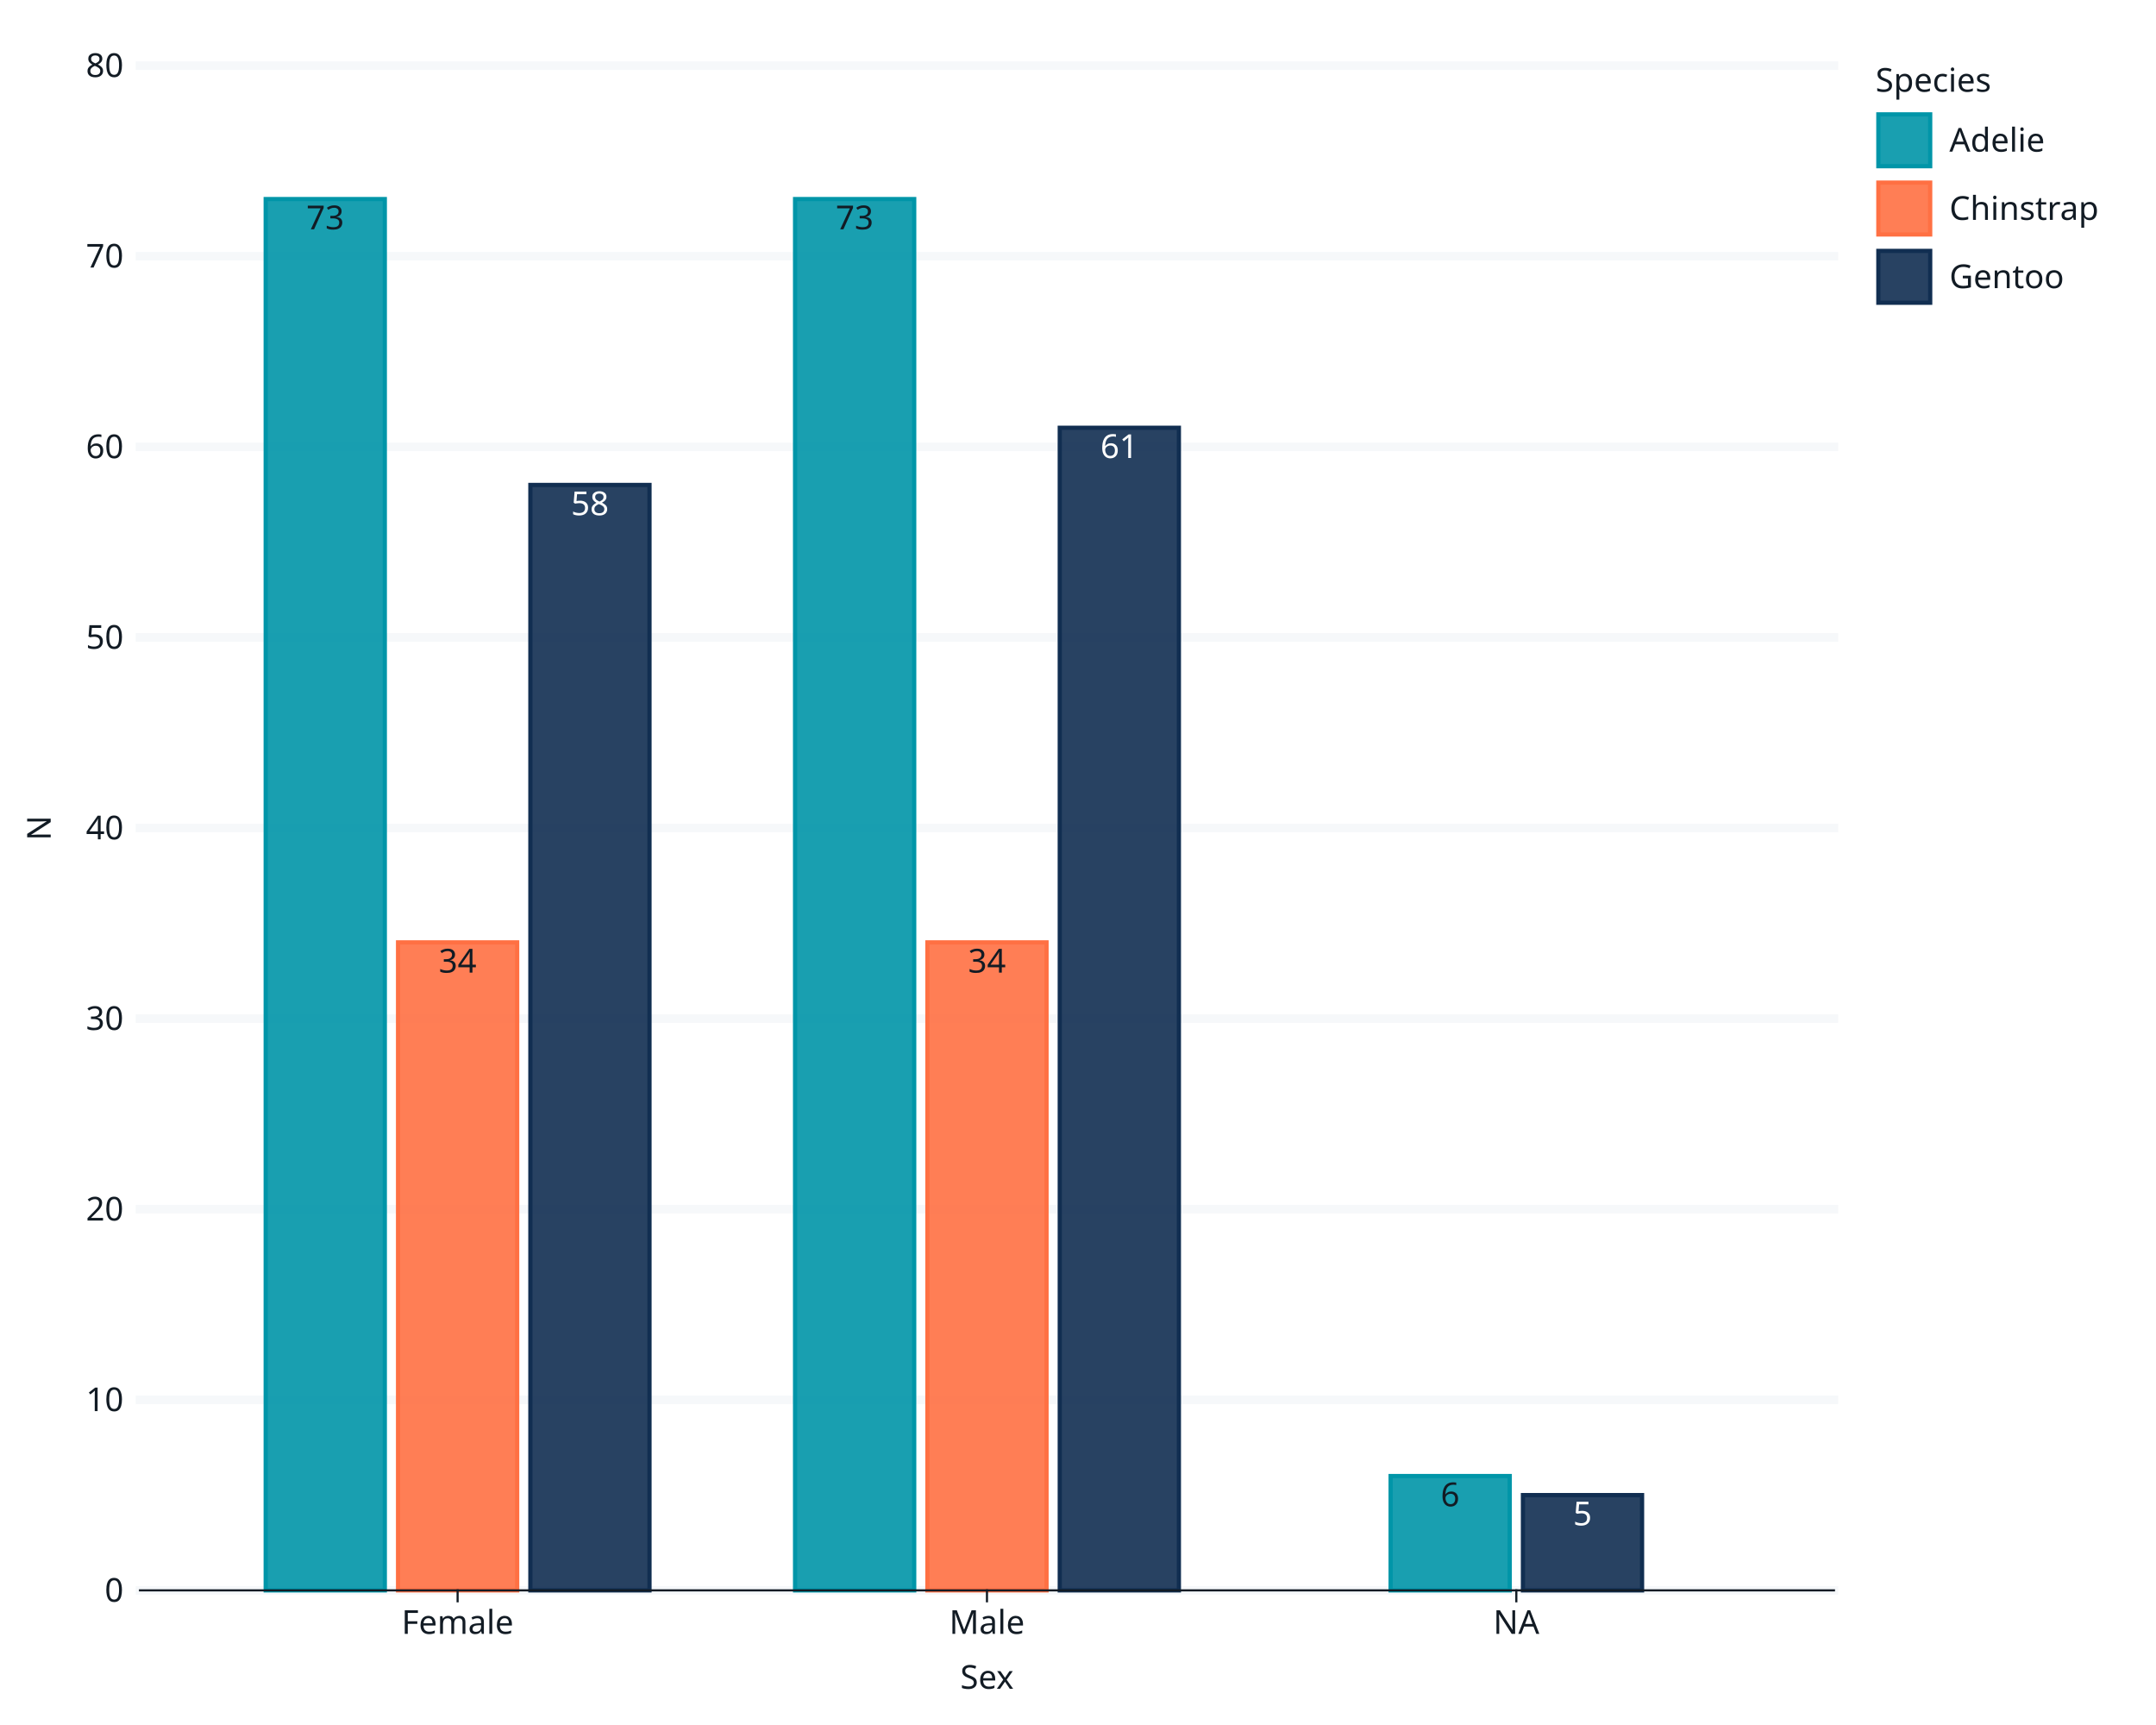
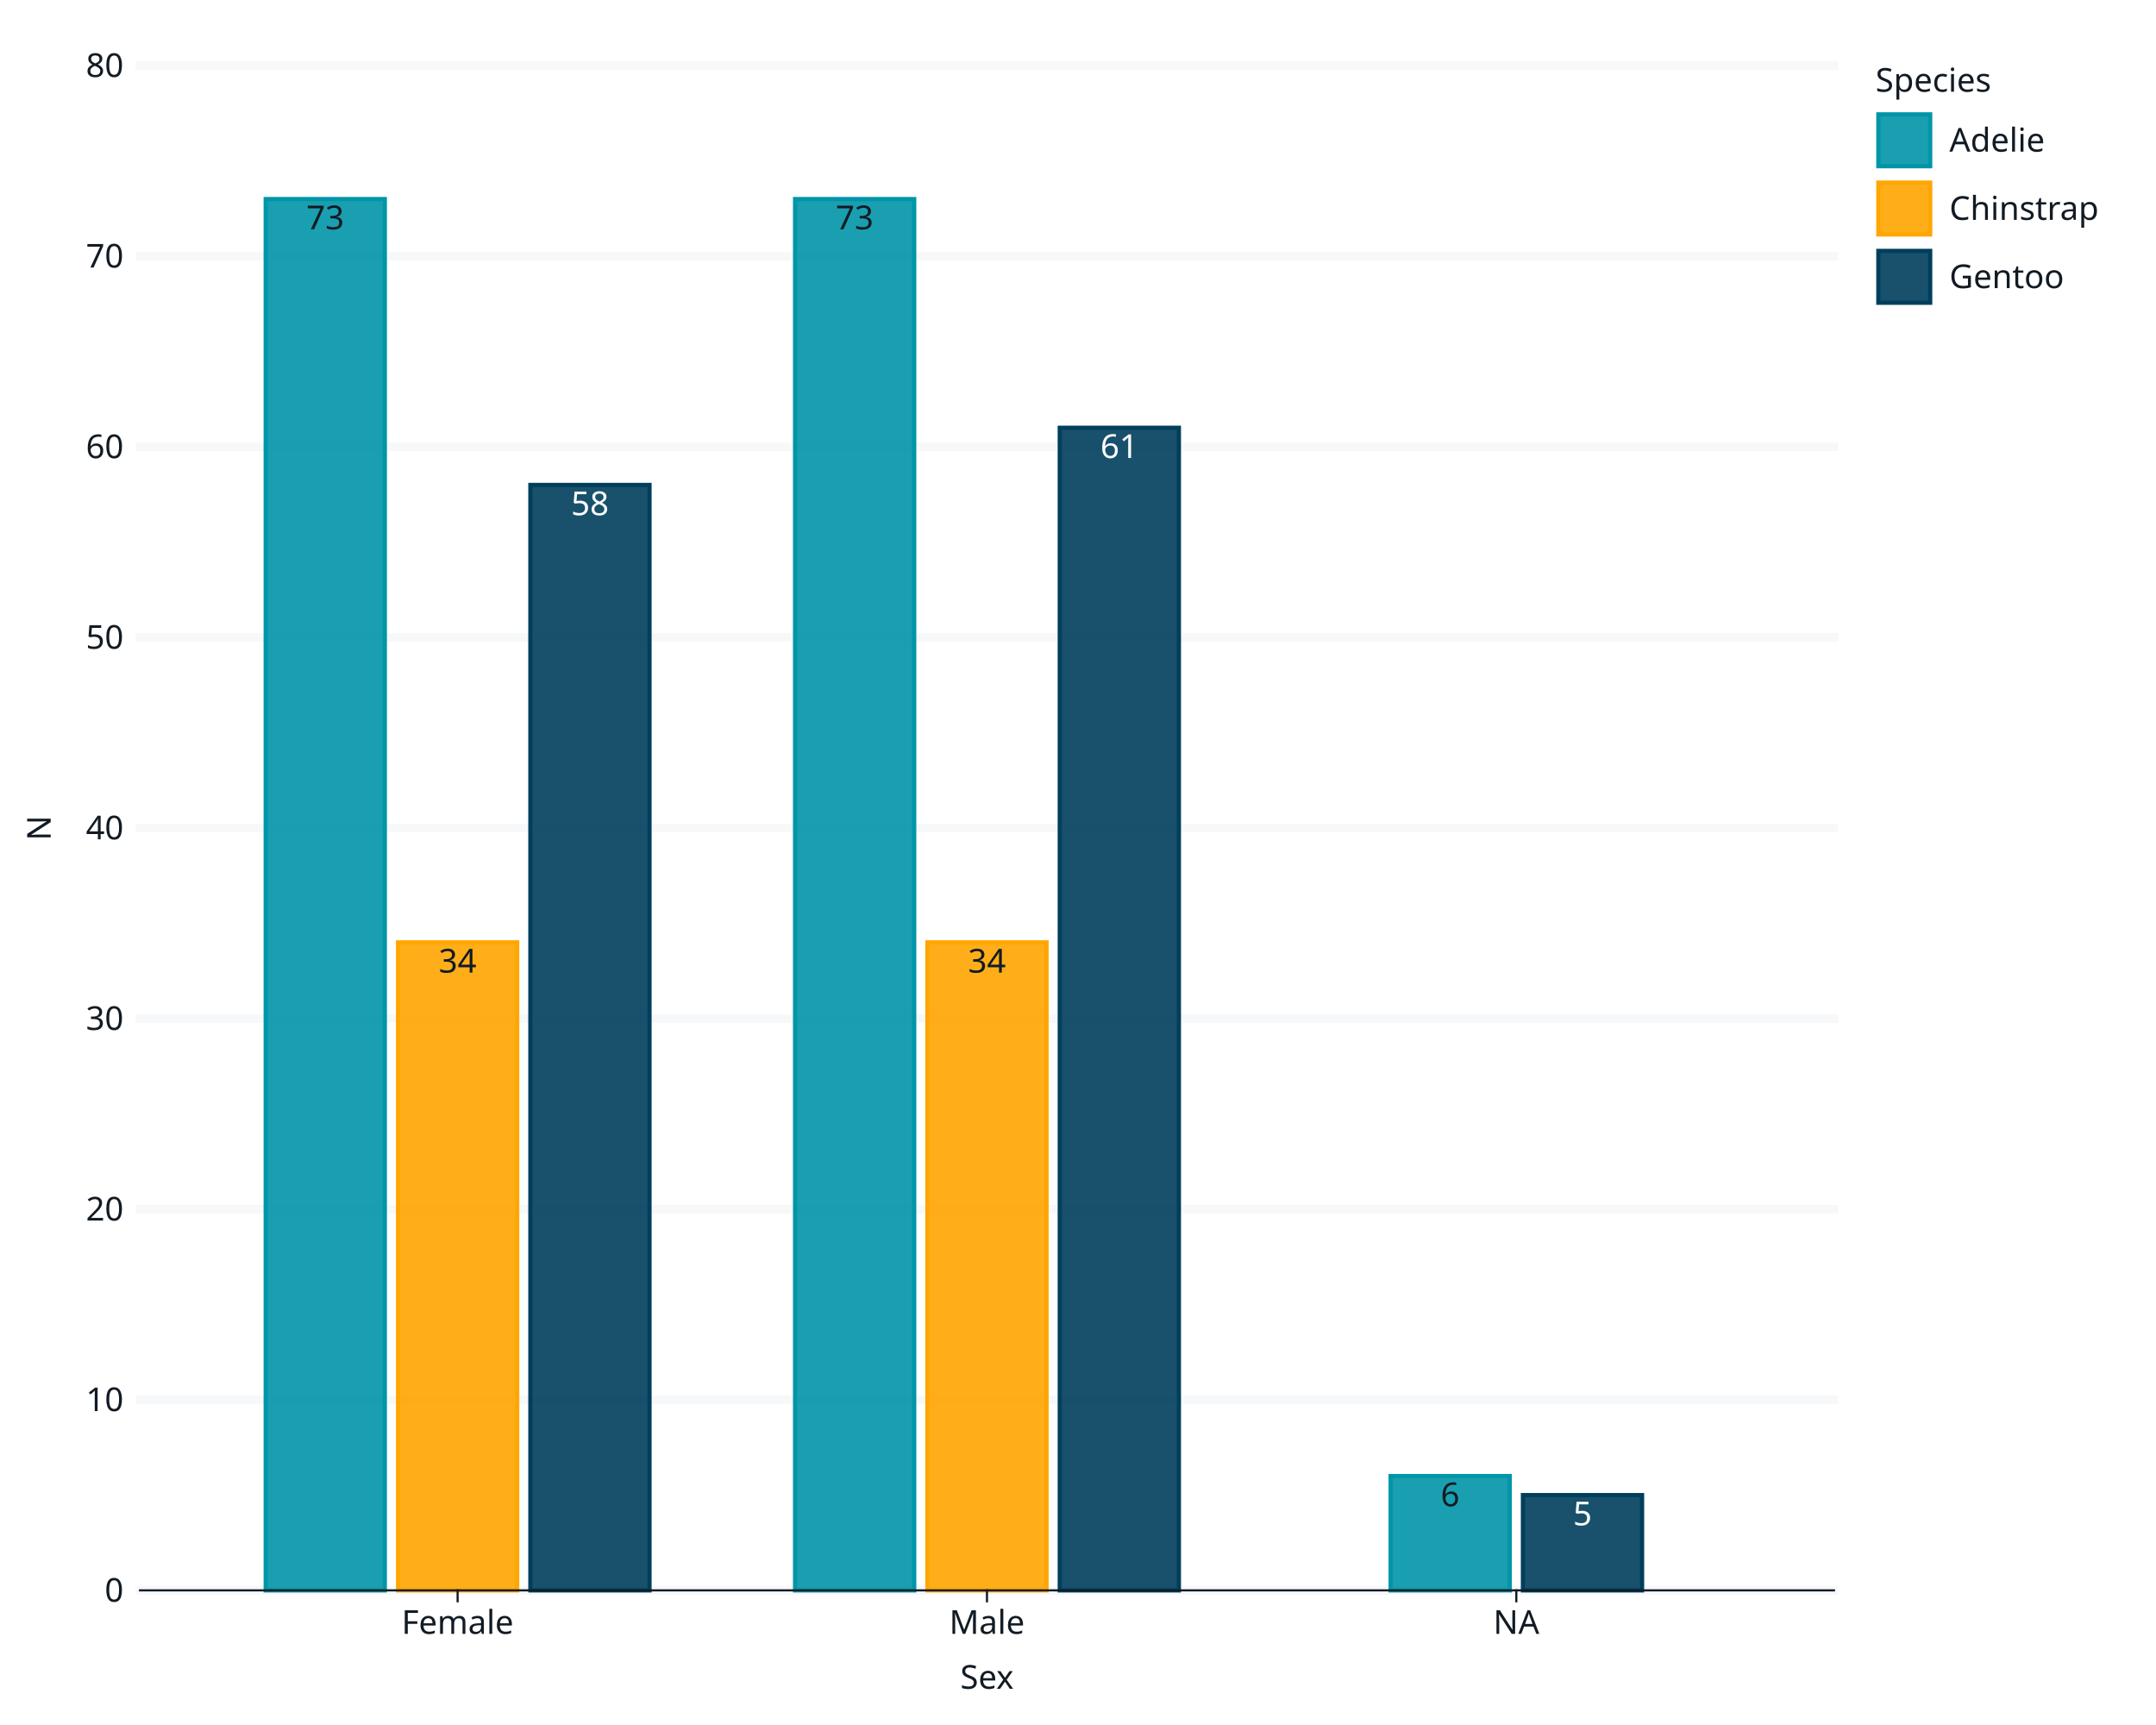
<svg xmlns="http://www.w3.org/2000/svg" class="svglite" data-engine-version="2.0" width="720.00pt" height="576.00pt" viewBox="0 0 720.00 576.00">
  <defs>
    <style type="text/css">
    .svglite line, .svglite polyline, .svglite polygon, .svglite path, .svglite rect, .svglite circle {
      fill: none;
      stroke: #000000;
      stroke-linecap: round;
      stroke-linejoin: round;
      stroke-miterlimit: 10.00;
    }
  </style>
  </defs>
  <rect width="100%" height="100%" style="stroke: none; fill: #FFFFFF;" />
  <defs>
    <clipPath id="cpMC4wMHw3MjAuMDB8MC4wMHw1NzYuMDA=">
      <rect x="0.00" y="0.00" width="720.00" height="576.00" />
    </clipPath>
  </defs>
  <g clip-path="url(#cpMC4wMHw3MjAuMDB8MC4wMHw1NzYuMDA=)">
    <rect x="0" y="0.00" width="720.00" height="576.00" style="stroke-width: 0.71; stroke: #FFFFFF; fill: #FFFFFF;" />
    <rect x="46.75" y="21.92" width="565.70" height="509.13" style="stroke-width: 0.71; stroke: #FFFFFF; fill: #FFFFFF;" />
    <polyline points="46.75,531.05 612.45,531.05 " style="stroke-width: 2.85; stroke: #F6F8FA; stroke-linecap: square;" />
    <polyline points="46.75,467.41 612.45,467.41 " style="stroke-width: 2.85; stroke: #F6F8FA; stroke-linecap: square;" />
    <polyline points="46.75,403.77 612.45,403.77 " style="stroke-width: 2.85; stroke: #F6F8FA; stroke-linecap: square;" />
    <polyline points="46.75,340.13 612.45,340.13 " style="stroke-width: 2.85; stroke: #F6F8FA; stroke-linecap: square;" />
    <polyline points="46.75,276.48 612.45,276.48 " style="stroke-width: 2.85; stroke: #F6F8FA; stroke-linecap: square;" />
    <polyline points="46.75,212.84 612.45,212.84 " style="stroke-width: 2.85; stroke: #F6F8FA; stroke-linecap: square;" />
    <polyline points="46.75,149.20 612.45,149.20 " style="stroke-width: 2.85; stroke: #F6F8FA; stroke-linecap: square;" />
    <polyline points="46.75,85.56 612.45,85.56 " style="stroke-width: 2.85; stroke: #F6F8FA; stroke-linecap: square;" />
    <polyline points="46.75,21.92 612.45,21.92 " style="stroke-width: 2.85; stroke: #F6F8FA; stroke-linecap: square;" />
    <rect x="88.73" y="66.47" width="39.78" height="464.58" style="stroke-width: 1.41; stroke: #0095A8; stroke-linecap: butt; stroke-linejoin: miter; fill: #0095A8; fill-opacity: 0.90;" />
-     <rect x="132.93" y="314.67" width="39.78" height="216.38" style="stroke-width: 1.41; stroke: #FF7043; stroke-linecap: butt; stroke-linejoin: miter; fill: #FF7043; fill-opacity: 0.90;" />
-     <rect x="177.12" y="161.93" width="39.78" height="369.12" style="stroke-width: 1.41; stroke: #112E51; stroke-linecap: butt; stroke-linejoin: miter; fill: #112E51; fill-opacity: 0.90;" />
+     <rect x="132.93" y="314.67" width="39.78" height="216.38" style="stroke-width: 1.41; stroke: #FFA600; stroke-linecap: butt; stroke-linejoin: miter; fill: #FFA600; fill-opacity: 0.90;" />
+     <rect x="177.12" y="161.93" width="39.78" height="369.12" style="stroke-width: 1.41; stroke: #003F5C; stroke-linecap: butt; stroke-linejoin: miter; fill: #003F5C; fill-opacity: 0.90;" />
    <rect x="265.52" y="66.47" width="39.78" height="464.58" style="stroke-width: 1.41; stroke: #0095A8; stroke-linecap: butt; stroke-linejoin: miter; fill: #0095A8; fill-opacity: 0.90;" />
-     <rect x="309.71" y="314.67" width="39.78" height="216.38" style="stroke-width: 1.41; stroke: #FF7043; stroke-linecap: butt; stroke-linejoin: miter; fill: #FF7043; fill-opacity: 0.90;" />
-     <rect x="353.91" y="142.84" width="39.78" height="388.21" style="stroke-width: 1.41; stroke: #112E51; stroke-linecap: butt; stroke-linejoin: miter; fill: #112E51; fill-opacity: 0.90;" />
+     <rect x="309.71" y="314.67" width="39.78" height="216.38" style="stroke-width: 1.41; stroke: #FFA600; stroke-linecap: butt; stroke-linejoin: miter; fill: #FFA600; fill-opacity: 0.90;" />
+     <rect x="353.91" y="142.84" width="39.78" height="388.21" style="stroke-width: 1.41; stroke: #003F5C; stroke-linecap: butt; stroke-linejoin: miter; fill: #003F5C; fill-opacity: 0.90;" />
    <rect x="464.40" y="492.87" width="39.78" height="38.18" style="stroke-width: 1.41; stroke: #0095A8; stroke-linecap: butt; stroke-linejoin: miter; fill: #0095A8; fill-opacity: 0.90;" />
-     <rect x="508.59" y="499.23" width="39.78" height="31.82" style="stroke-width: 1.41; stroke: #112E51; stroke-linecap: butt; stroke-linejoin: miter; fill: #112E51; fill-opacity: 0.90;" />
+     <rect x="508.59" y="499.23" width="39.78" height="31.82" style="stroke-width: 1.41; stroke: #003F5C; stroke-linecap: butt; stroke-linejoin: miter; fill: #003F5C; fill-opacity: 0.90;" />
    <text x="108.62" y="76.57" text-anchor="middle" style="font-size: 11.04px; fill: #121B24; font-family: sans;" textLength="12.28px" lengthAdjust="spacingAndGlyphs">73</text>
    <text x="152.82" y="324.77" text-anchor="middle" style="font-size: 11.04px; fill: #121B24; font-family: sans;" textLength="12.28px" lengthAdjust="spacingAndGlyphs">34</text>
    <text x="197.01" y="172.03" text-anchor="middle" style="font-size: 11.04px; fill: #FFFFFF; font-family: sans;" textLength="12.28px" lengthAdjust="spacingAndGlyphs">58</text>
    <text x="285.40" y="76.57" text-anchor="middle" style="font-size: 11.04px; fill: #121B24; font-family: sans;" textLength="12.28px" lengthAdjust="spacingAndGlyphs">73</text>
    <text x="329.60" y="324.77" text-anchor="middle" style="font-size: 11.04px; fill: #121B24; font-family: sans;" textLength="12.28px" lengthAdjust="spacingAndGlyphs">34</text>
    <text x="373.80" y="152.94" text-anchor="middle" style="font-size: 11.04px; fill: #FFFFFF; font-family: sans;" textLength="12.28px" lengthAdjust="spacingAndGlyphs">61</text>
    <text x="484.28" y="502.97" text-anchor="middle" style="font-size: 11.04px; fill: #121B24; font-family: sans;" textLength="6.14px" lengthAdjust="spacingAndGlyphs">6</text>
    <text x="528.48" y="509.33" text-anchor="middle" style="font-size: 11.04px; fill: #FFFFFF; font-family: sans;" textLength="6.14px" lengthAdjust="spacingAndGlyphs">5</text>
    <text x="41.27" y="534.84" text-anchor="end" style="font-size: 11.00px; fill: #121B24; font-family: sans;" textLength="6.12px" lengthAdjust="spacingAndGlyphs">0</text>
    <text x="41.27" y="471.19" text-anchor="end" style="font-size: 11.00px; fill: #121B24; font-family: sans;" textLength="12.24px" lengthAdjust="spacingAndGlyphs">10</text>
    <text x="41.27" y="407.55" text-anchor="end" style="font-size: 11.00px; fill: #121B24; font-family: sans;" textLength="12.24px" lengthAdjust="spacingAndGlyphs">20</text>
    <text x="41.27" y="343.91" text-anchor="end" style="font-size: 11.00px; fill: #121B24; font-family: sans;" textLength="12.24px" lengthAdjust="spacingAndGlyphs">30</text>
    <text x="41.27" y="280.27" text-anchor="end" style="font-size: 11.00px; fill: #121B24; font-family: sans;" textLength="12.24px" lengthAdjust="spacingAndGlyphs">40</text>
    <text x="41.27" y="216.63" text-anchor="end" style="font-size: 11.00px; fill: #121B24; font-family: sans;" textLength="12.24px" lengthAdjust="spacingAndGlyphs">50</text>
    <text x="41.27" y="152.99" text-anchor="end" style="font-size: 11.00px; fill: #121B24; font-family: sans;" textLength="12.24px" lengthAdjust="spacingAndGlyphs">60</text>
    <text x="41.27" y="89.34" text-anchor="end" style="font-size: 11.00px; fill: #121B24; font-family: sans;" textLength="12.24px" lengthAdjust="spacingAndGlyphs">70</text>
    <text x="41.27" y="25.70" text-anchor="end" style="font-size: 11.00px; fill: #121B24; font-family: sans;" textLength="12.24px" lengthAdjust="spacingAndGlyphs">80</text>
    <polyline points="46.75,531.05 612.45,531.05 " style="stroke-width: 0.71; stroke: #121B24; stroke-linecap: square;" />
    <polyline points="152.82,534.70 152.82,531.05 " style="stroke-width: 0.71; stroke: #121B24; stroke-linecap: square;" />
    <polyline points="329.60,534.70 329.60,531.05 " style="stroke-width: 0.71; stroke: #121B24; stroke-linecap: square;" />
    <polyline points="506.38,534.70 506.38,531.05 " style="stroke-width: 0.71; stroke: #121B24; stroke-linecap: square;" />
    <text x="152.82" y="545.56" text-anchor="middle" style="font-size: 11.00px; fill: #121B24; font-family: sans;" textLength="36.68px" lengthAdjust="spacingAndGlyphs">Female</text>
    <text x="329.60" y="545.56" text-anchor="middle" style="font-size: 11.00px; fill: #121B24; font-family: sans;" textLength="23.85px" lengthAdjust="spacingAndGlyphs">Male</text>
    <text x="506.38" y="545.56" text-anchor="middle" style="font-size: 11.00px; fill: #121B24; font-family: sans;" textLength="15.29px" lengthAdjust="spacingAndGlyphs">NA</text>
    <text x="329.60" y="563.90" text-anchor="middle" style="font-size: 11.00px; fill: #121B24; font-family: sans;" textLength="18.96px" lengthAdjust="spacingAndGlyphs">Sex</text>
    <text transform="translate(16.93,276.48) rotate(-90)" text-anchor="middle" style="font-size: 11.00px; fill: #121B24; font-family: sans;" textLength="7.95px" lengthAdjust="spacingAndGlyphs">N</text>
    <rect x="618.12" y="21.92" width="79.96" height="88.32" style="stroke-width: 0.71; stroke: none; fill: #FFFFFF;" />
    <text x="626.34" y="30.63" style="font-size: 11.00px; fill: #121B24; font-family: sans;" textLength="39.14px" lengthAdjust="spacingAndGlyphs">Species</text>
    <rect x="626.34" y="37.25" width="19.18" height="19.18" style="stroke-width: 0.71; stroke: #FFFFFF; fill: #FFFFFF;" />
    <rect x="627.28" y="38.19" width="17.31" height="17.31" style="stroke-width: 1.41; stroke: #0095A8; stroke-linecap: butt; stroke-linejoin: miter; fill: #0095A8; fill-opacity: 0.90;" />
    <rect x="626.34" y="60.05" width="19.18" height="19.18" style="stroke-width: 0.71; stroke: #FFFFFF; fill: #FFFFFF;" />
-     <rect x="627.28" y="60.98" width="17.31" height="17.31" style="stroke-width: 1.41; stroke: #FF7043; stroke-linecap: butt; stroke-linejoin: miter; fill: #FF7043; fill-opacity: 0.90;" />
+     <rect x="627.28" y="60.98" width="17.31" height="17.31" style="stroke-width: 1.41; stroke: #FFA600; stroke-linecap: butt; stroke-linejoin: miter; fill: #FFA600; fill-opacity: 0.90;" />
    <rect x="626.34" y="82.84" width="19.18" height="19.18" style="stroke-width: 0.71; stroke: #FFFFFF; fill: #FFFFFF;" />
-     <rect x="627.28" y="83.78" width="17.31" height="17.31" style="stroke-width: 1.41; stroke: #112E51; stroke-linecap: butt; stroke-linejoin: miter; fill: #112E51; fill-opacity: 0.90;" />
+     <rect x="627.28" y="83.78" width="17.31" height="17.31" style="stroke-width: 1.41; stroke: #003F5C; stroke-linecap: butt; stroke-linejoin: miter; fill: #003F5C; fill-opacity: 0.90;" />
    <text x="651.00" y="50.63" style="font-size: 11.00px; fill: #121B24; font-family: sans;" textLength="30.58px" lengthAdjust="spacingAndGlyphs">Adelie</text>
    <text x="651.00" y="73.42" style="font-size: 11.00px; fill: #121B24; font-family: sans;" textLength="47.08px" lengthAdjust="spacingAndGlyphs">Chinstrap</text>
    <text x="651.00" y="96.21" style="font-size: 11.00px; fill: #121B24; font-family: sans;" textLength="36.09px" lengthAdjust="spacingAndGlyphs">Gentoo</text>
  </g>
</svg>
